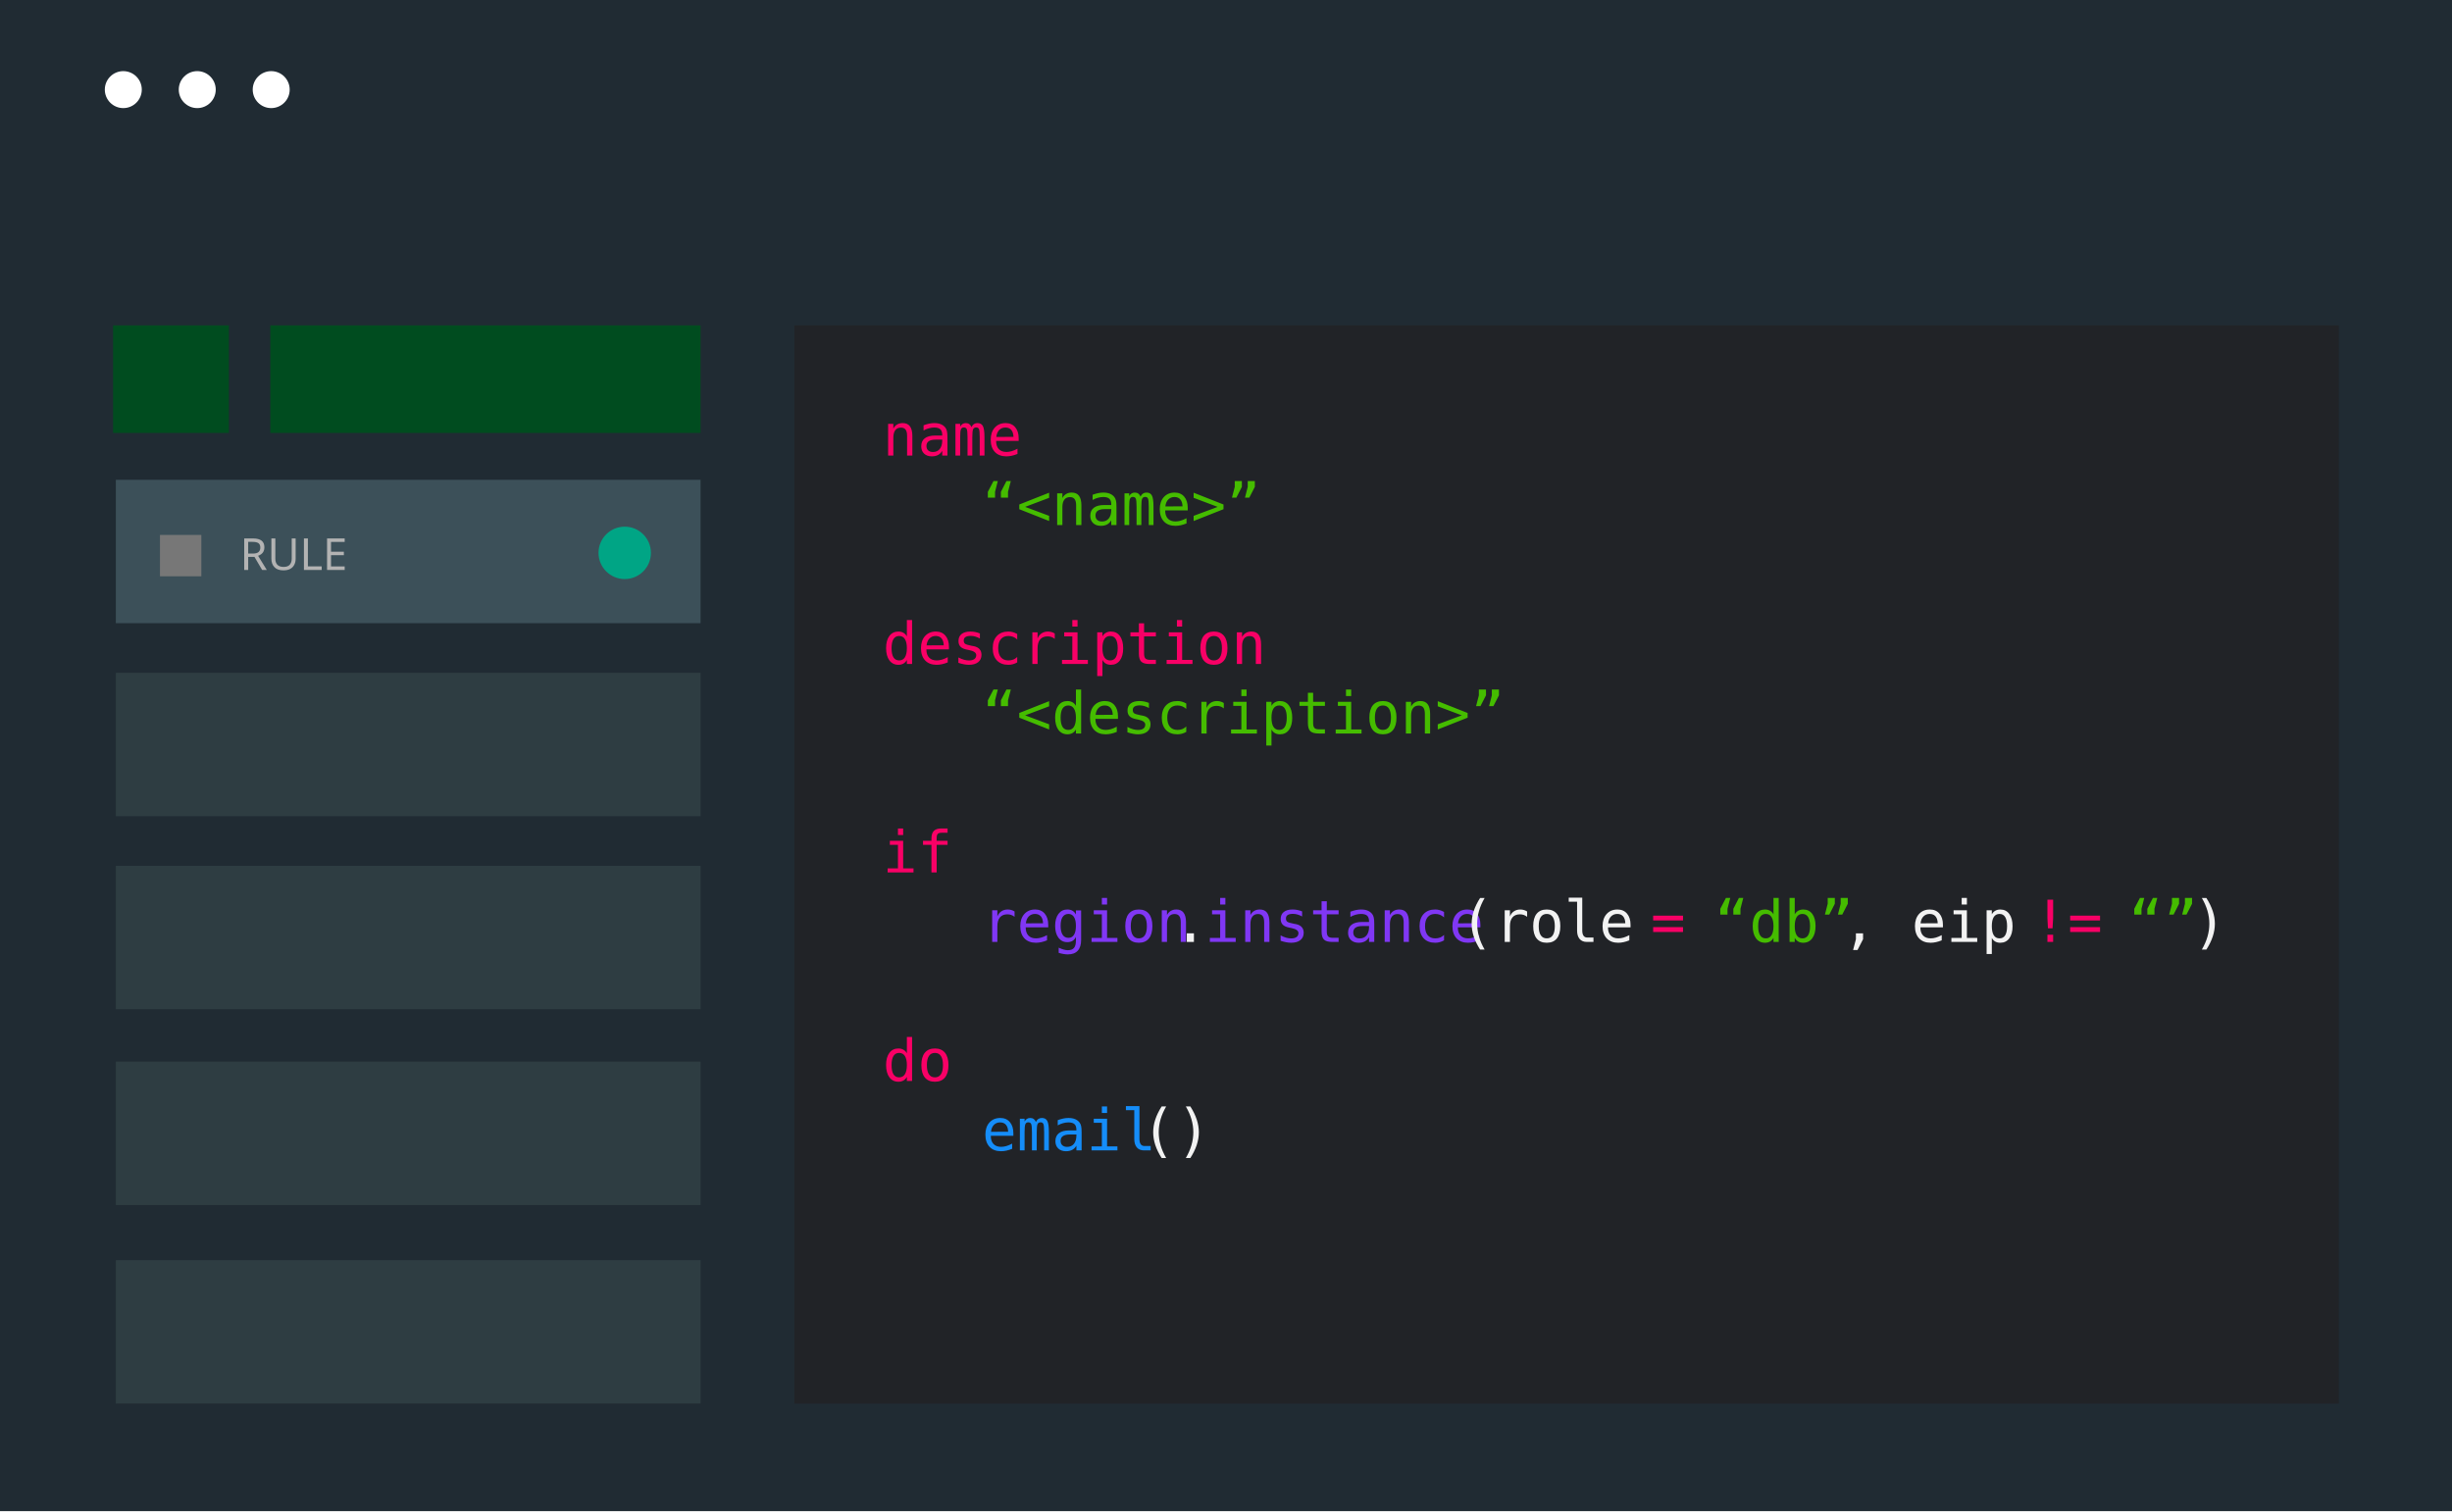
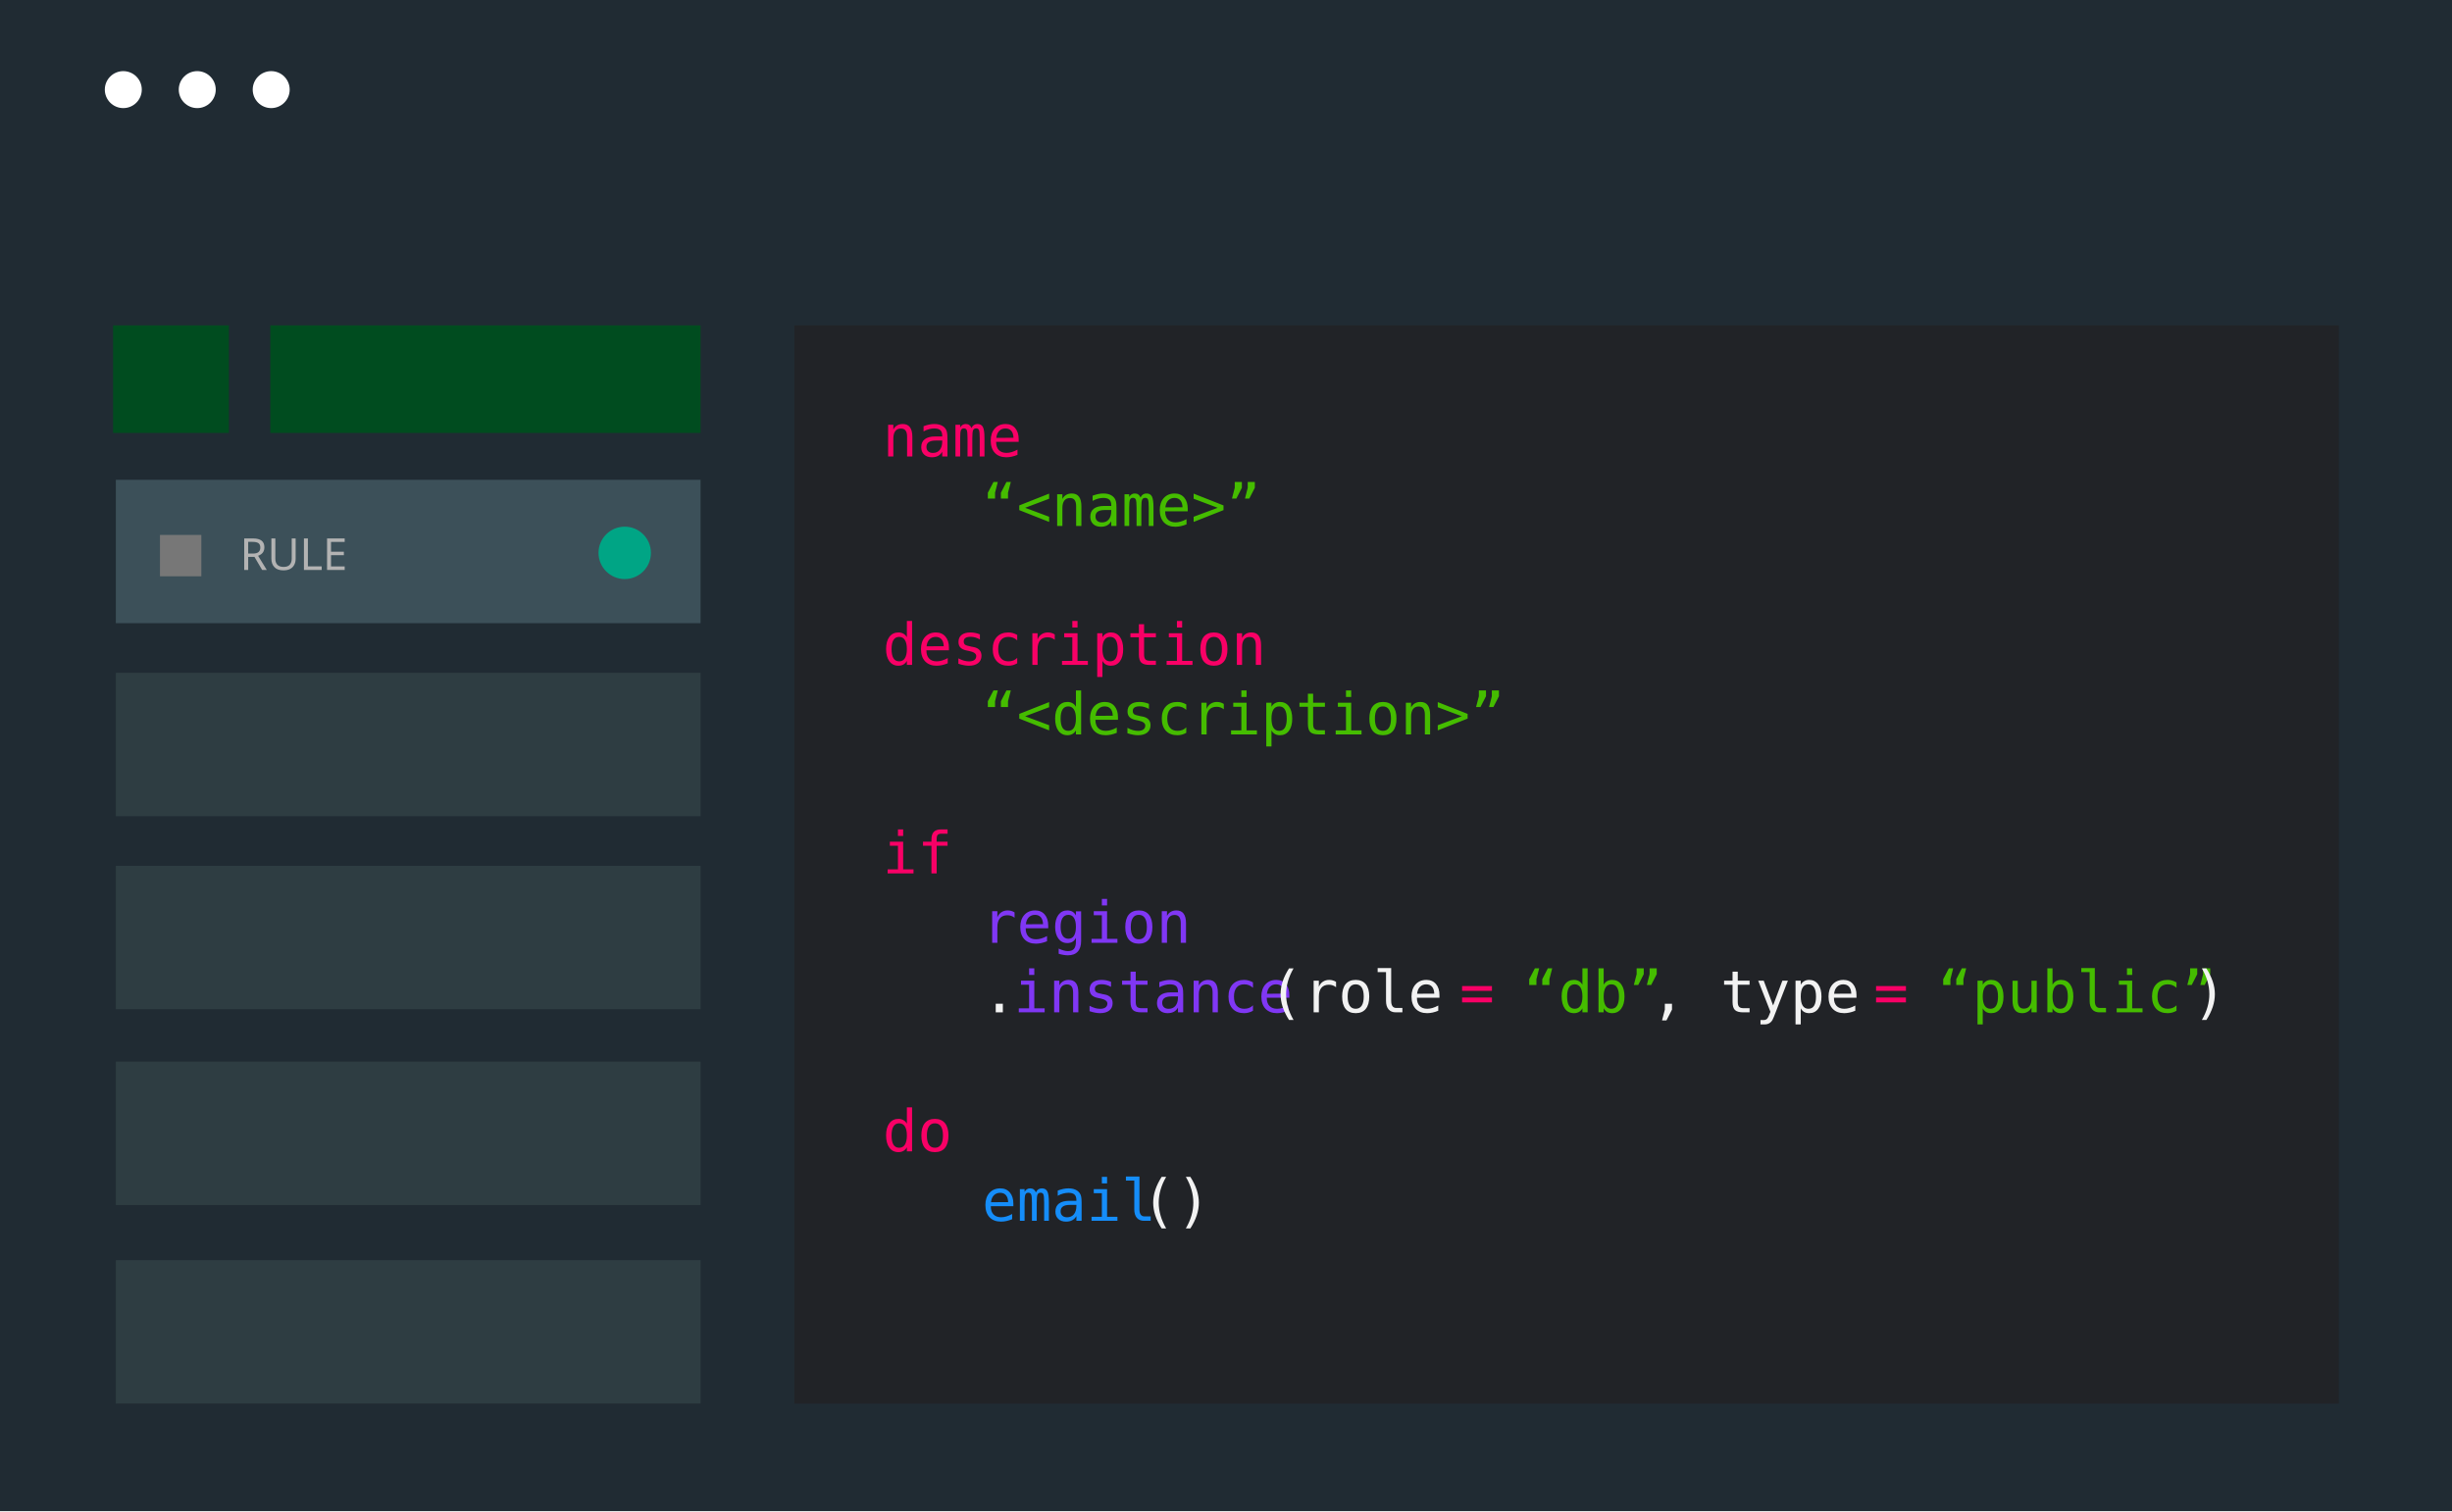
<svg xmlns="http://www.w3.org/2000/svg" version="1.1" id="图层_1" x="0px" y="0px" width="889px" height="548px" viewBox="0 0 889 548" enable-background="new 0 0 889 548" xml:space="preserve">
  <rect fill="#202B33" width="889" height="548" />
  <g>
    <circle fill="#FFFFFF" cx="44.703" cy="32.5" r="6.703" />
    <circle fill="#FFFFFF" cx="71.516" cy="32.5" r="6.703" />
    <circle fill="#FFFFFF" cx="98.328" cy="32.5" r="6.703" />
  </g>
  <path fill="none" d="M-36,557" />
  <path fill="none" stroke="#4D4D4D" stroke-width="2" stroke-miterlimit="10" d="M789,567" />
  <path fill="none" stroke="#4D4D4D" stroke-width="2" stroke-miterlimit="10" d="M-38,567" />
  <path fill="none" stroke="#4D4D4D" stroke-width="2" stroke-miterlimit="10" d="M62,325.333" />
  <path fill="none" stroke="#4D4D4D" stroke-width="2" stroke-miterlimit="10" d="M-29,575" />
  <rect x="42" y="174" fill="#3C5059" width="212" height="52" />
  <rect x="288" y="118" fill="#212327" width="560" height="391" />
-   <rect x="320" y="148" fill="none" width="512" height="354" />
-   <text transform="matrix(1 0 0 1 320 165.2012)">
+   <rect x="320" y="148.333" fill="none" width="504" height="334.667" />
+   <text transform="matrix(1 0 0 1 320 165.5342)">
    <tspan x="0" y="0" fill="#F90066" font-family="'Consolas'" font-size="21">name</tspan>
    <tspan x="0" y="25.2" fill="#F2F2F2" font-family="'Consolas'" font-size="21" letter-spacing="24">	</tspan>
    <tspan x="36" y="25.2" fill="#45BC00" font-family="'Consolas'" font-size="21">“&lt;name&gt;”</tspan>
    <tspan x="0" y="75.6" fill="#F90066" font-family="'Consolas'" font-size="21">description</tspan>
    <tspan x="0" y="100.8" fill="#F2F2F2" font-family="'Consolas'" font-size="21" letter-spacing="24">	</tspan>
    <tspan x="36" y="100.8" fill="#45BC00" font-family="'Consolas'" font-size="21">“&lt;description&gt;”</tspan>
    <tspan x="0" y="151.2" fill="#F90066" font-family="'Consolas'" font-size="21">if</tspan>
    <tspan x="0" y="176.399" fill="#F2F2F2" font-family="'Consolas'" font-size="21" letter-spacing="24">	</tspan>
    <tspan x="36" y="176.399" fill="#8037F4" font-family="'Consolas'" font-size="21">region</tspan>
-     <tspan x="105.275" y="176.399" fill="#F2F2F2" font-family="'Consolas'" font-size="21">.</tspan>
-     <tspan x="116.821" y="176.399" fill="#8037F4" font-family="'Consolas'" font-size="21">instance</tspan>
-     <tspan x="209.188" y="176.399" fill="#F2F2F2" font-family="'Consolas'" font-size="21">(role </tspan>
-     <tspan x="278.464" y="176.399" fill="#F90066" font-family="'Consolas'" font-size="21">=</tspan>
-     <tspan x="290.01" y="176.399" fill="#F2F2F2" font-family="'Consolas'" font-size="21"> </tspan>
-     <tspan x="301.556" y="176.399" fill="#45BC00" font-family="'Consolas'" font-size="21">“db”</tspan>
-     <tspan x="347.739" y="176.399" fill="#F2F2F2" font-family="'Consolas'" font-size="21">, eip </tspan>
-     <tspan x="417.015" y="176.399" fill="#F90066" font-family="'Consolas'" font-size="21">!=</tspan>
-     <tspan x="440.106" y="176.399" fill="#F2F2F2" font-family="'Consolas'" font-size="21"> </tspan>
-     <tspan x="451.652" y="176.399" fill="#45BC00" font-family="'Consolas'" font-size="21">“”</tspan>
-     <tspan x="474.744" y="176.399" fill="#F2F2F2" font-family="'Consolas'" font-size="21">)</tspan>
-     <tspan x="0" y="226.8" fill="#F90066" font-family="'Consolas'" font-size="21">do</tspan>
-     <tspan x="0" y="252" fill="#F2F2F2" font-family="'Consolas'" font-size="21" letter-spacing="24">	</tspan>
-     <tspan x="36" y="252" fill="#158DF9" font-family="'Consolas'" font-size="21">email</tspan>
-     <tspan x="93.729" y="252" fill="#F2F2F2" font-family="'Consolas'" font-size="21">()</tspan>
+     <tspan x="0" y="201.6" fill="#F2F2F2" font-family="'Consolas'" font-size="21" letter-spacing="24">	</tspan>
+     <tspan x="36" y="201.6" fill="#F2F2F2" font-family="'Consolas'" font-size="21">.</tspan>
+     <tspan x="47.546" y="201.6" fill="#8037F4" font-family="'Consolas'" font-size="21">instance</tspan>
+     <tspan x="139.913" y="201.6" fill="#F2F2F2" font-family="'Consolas'" font-size="21">(role </tspan>
+     <tspan x="209.188" y="201.6" fill="#F90066" font-family="'Consolas'" font-size="21">=</tspan>
+     <tspan x="220.734" y="201.6" fill="#F2F2F2" font-family="'Consolas'" font-size="21"> </tspan>
+     <tspan x="232.28" y="201.6" fill="#45BC00" font-family="'Consolas'" font-size="21">“db”</tspan>
+     <tspan x="278.464" y="201.6" fill="#F2F2F2" font-family="'Consolas'" font-size="21">, type </tspan>
+     <tspan x="359.285" y="201.6" fill="#F90066" font-family="'Consolas'" font-size="21">=</tspan>
+     <tspan x="370.831" y="201.6" fill="#F2F2F2" font-family="'Consolas'" font-size="21"> </tspan>
+     <tspan x="382.377" y="201.6" fill="#45BC00" font-family="'Consolas'" font-size="21">“public”</tspan>
+     <tspan x="474.744" y="201.6" fill="#F2F2F2" font-family="'Consolas'" font-size="21">)</tspan>
+     <tspan x="0" y="252" fill="#F90066" font-family="'Consolas'" font-size="21">do</tspan>
+     <tspan x="0" y="277.2" fill="#F2F2F2" font-family="'Consolas'" font-size="21" letter-spacing="24">	</tspan>
+     <tspan x="36" y="277.2" fill="#158DF9" font-family="'Consolas'" font-size="21">email</tspan>
+     <tspan x="93.729" y="277.2" fill="#F2F2F2" font-family="'Consolas'" font-size="21">()</tspan>
  </text>
  <rect x="98" y="118" fill="#004C1F" width="156" height="39" />
  <rect x="41" y="118" fill="#004C1F" width="42" height="39" />
  <rect x="87" y="193" fill="none" width="61" height="27" />
  <text transform="matrix(1 0 0 1 87 206.6875)" fill="#B3B3B3" font-family="'Roboto-Light'" font-size="16">RULE</text>
  <rect x="58" y="194" fill="#777777" width="15" height="15" />
  <circle fill="#00A585" cx="226.5" cy="200.5" r="9.5" />
  <rect x="42" y="244" fill="#2E3D42" width="212" height="52" />
  <rect x="42" y="314" fill="#2E3D42" width="212" height="52" />
  <rect x="42" y="385" fill="#2E3D42" width="212" height="52" />
  <rect x="42" y="457" fill="#2E3D42" width="212" height="52" />
</svg>
